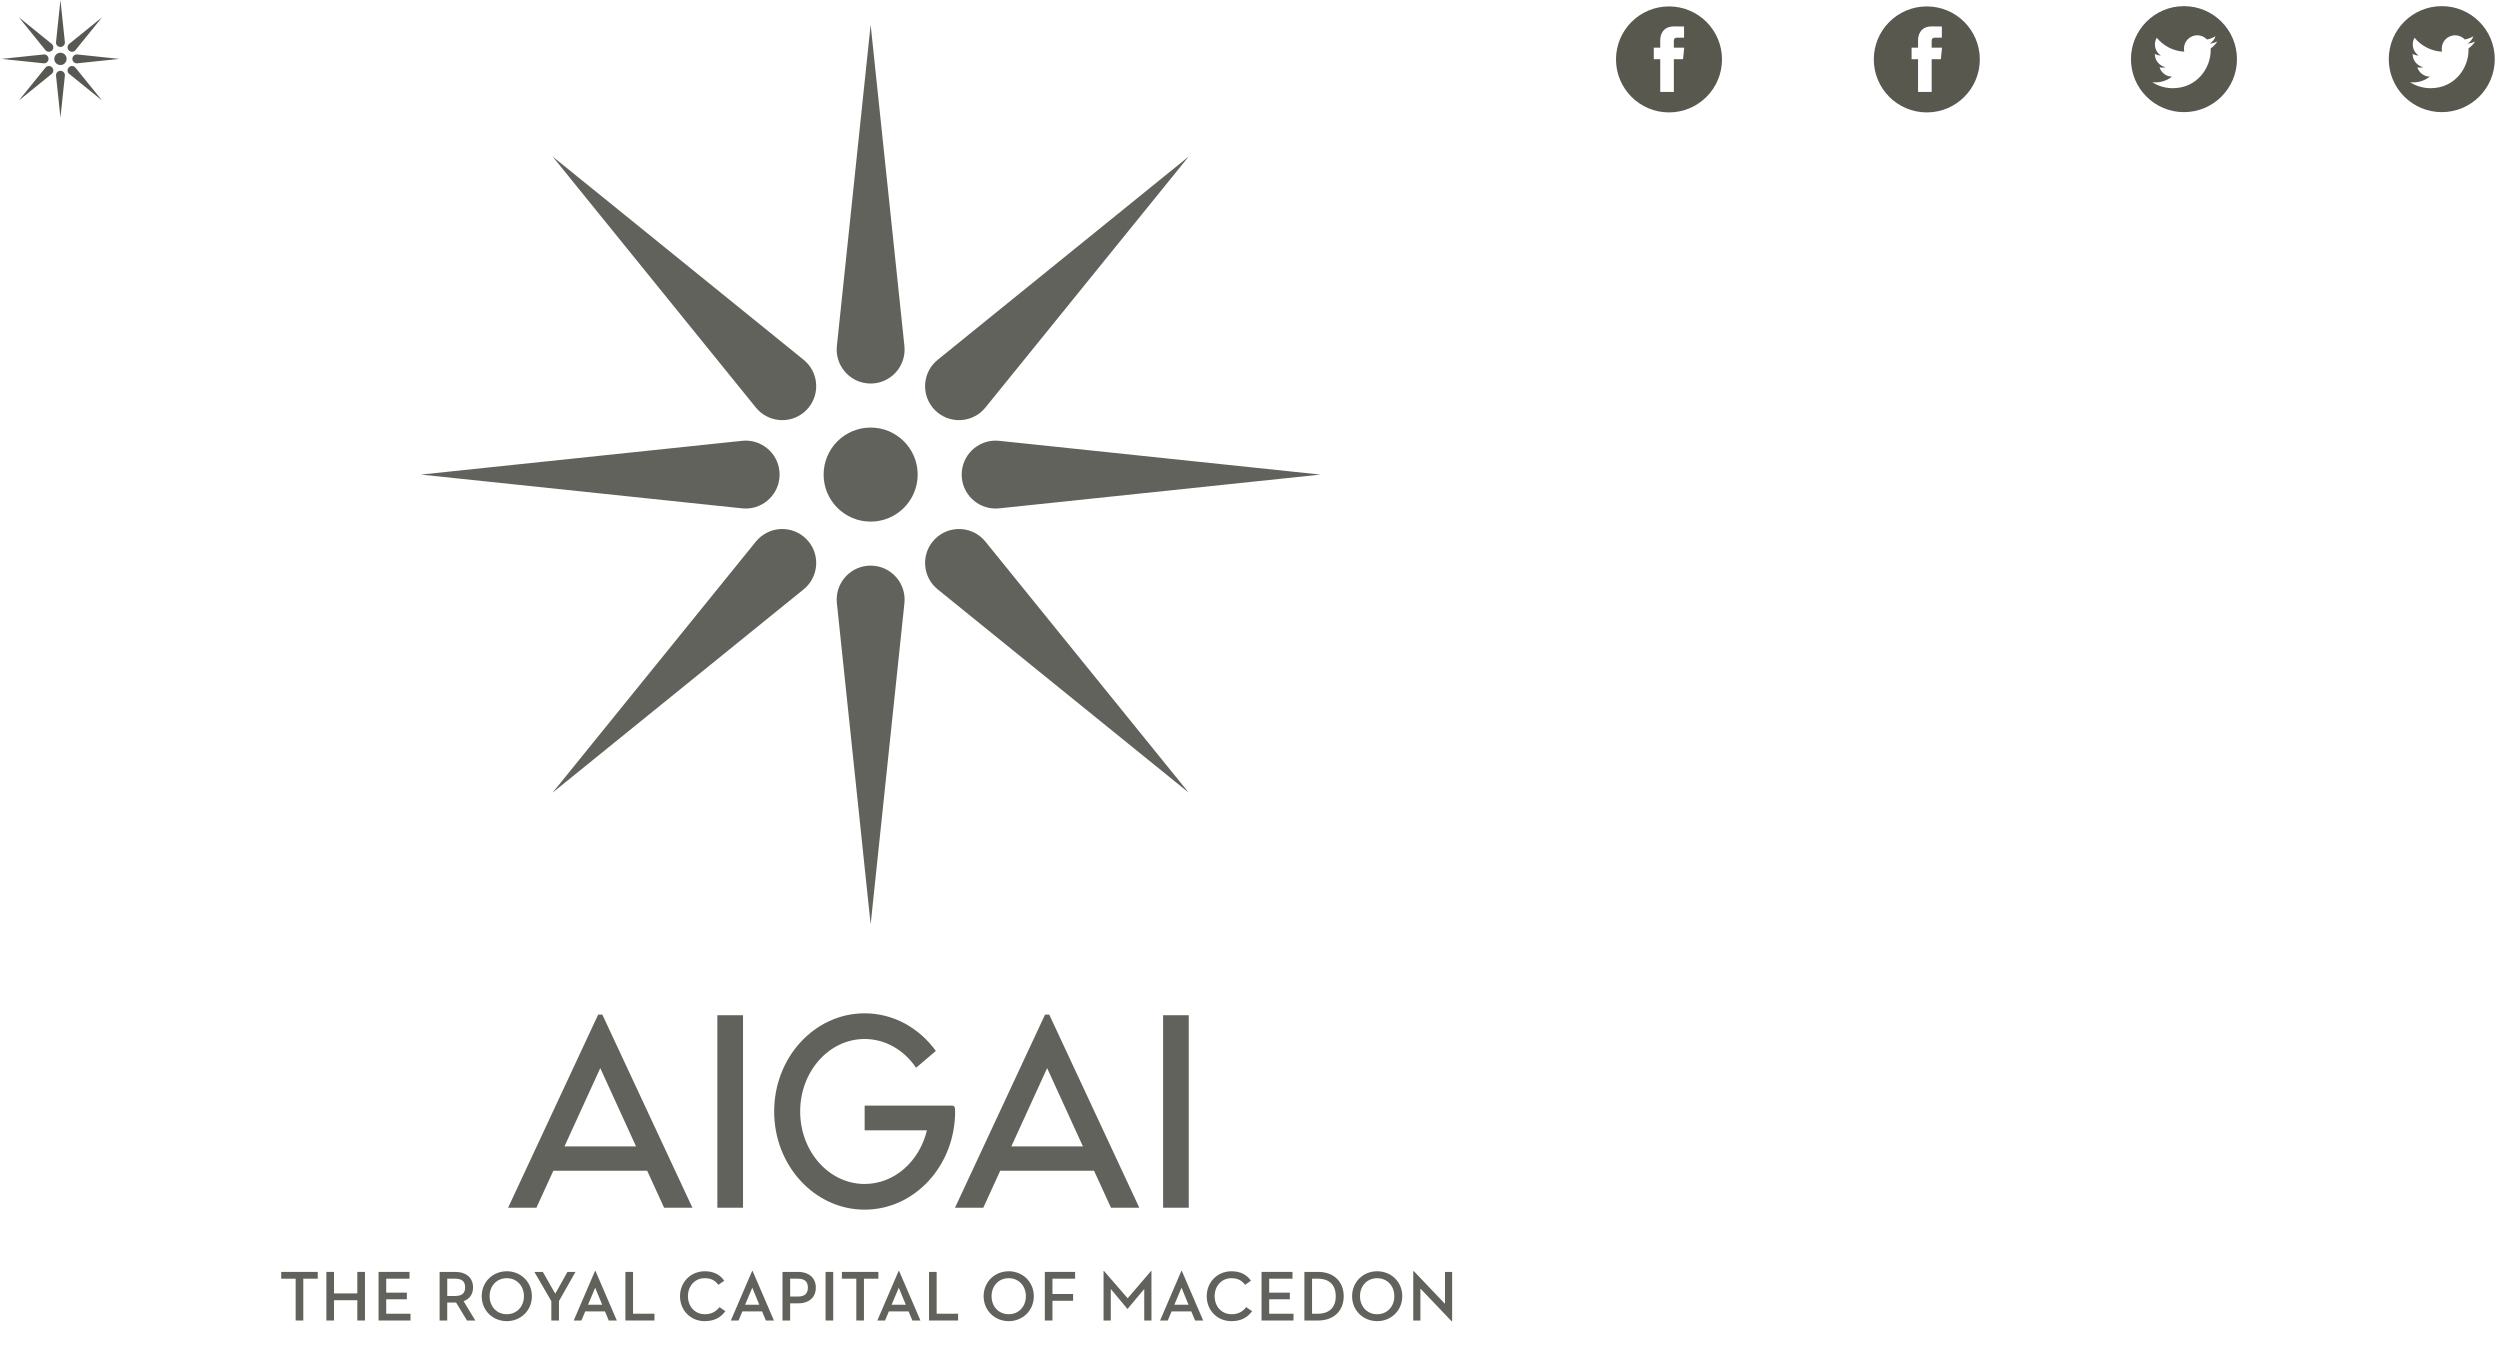
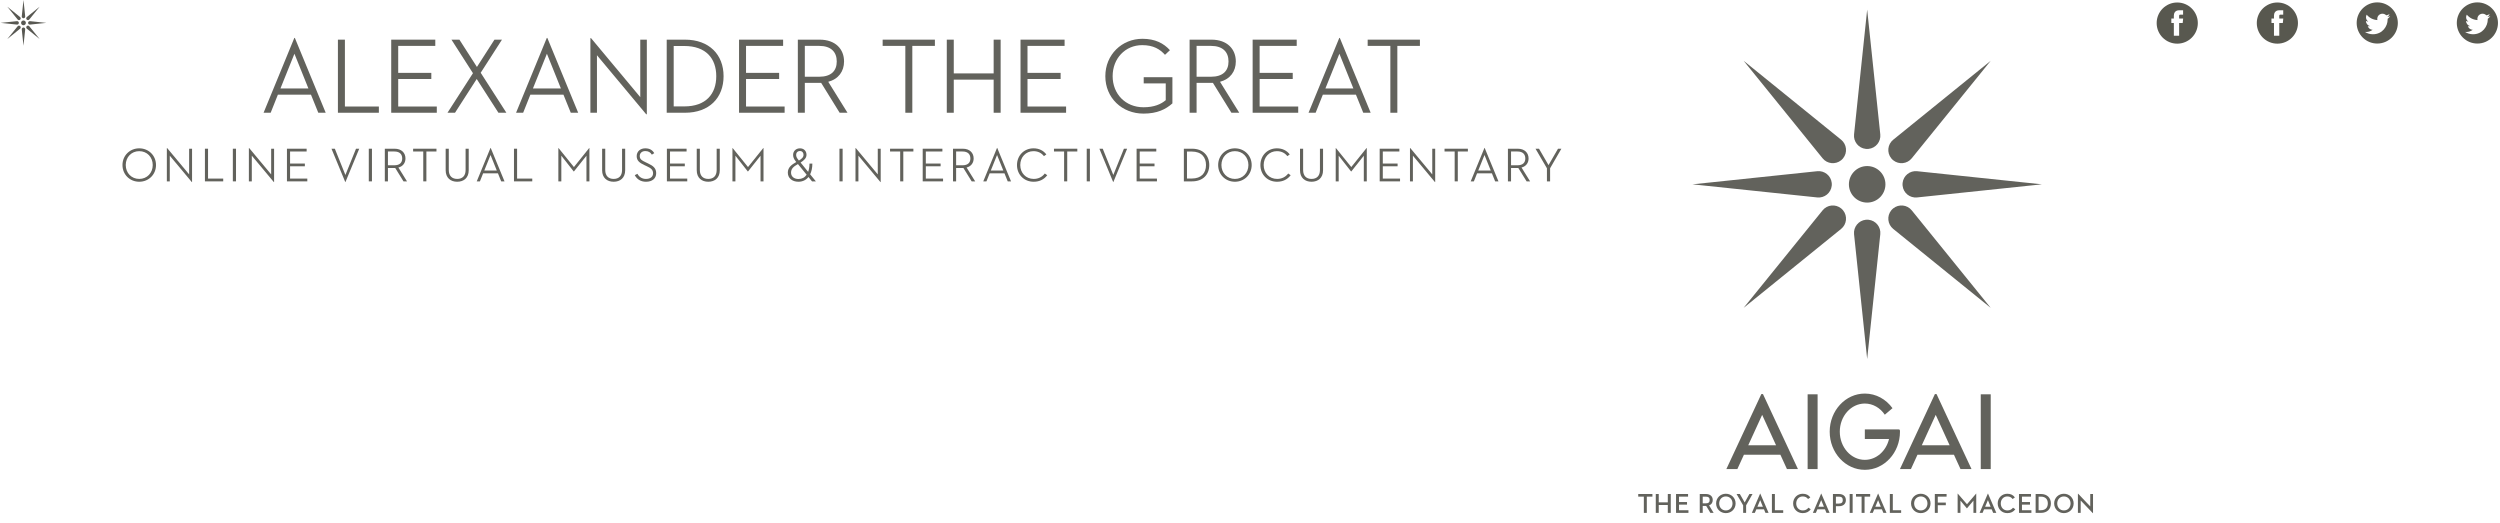
- <svg xmlns="http://www.w3.org/2000/svg" version="1.1" x="0px" y="0px" viewBox="0 0 424.524 228.485" style="enable-background:new 0 0 424.524 228.485;" xml:space="preserve">
+ <svg xmlns="http://www.w3.org/2000/svg" version="1.1" x="0px" y="0px" viewBox="0 0 1093.024 228.485" style="enable-background:new 0 0 1093.024 228.485;" xml:space="preserve">
  <g id="sprite_x5F_twitter">
    <g id="graphics">
-       <path style="fill:#58584F;" d="M414.636,1.043c-4.971,0-9,4.03-9,9c0,4.97,4.029,8.999,9,8.999c4.971,0,9-4.029,9-8.999    C423.635,5.073,419.606,1.043,414.636,1.043z M419.17,8.229c0.004,0.097,0.006,0.195,0.006,0.293c0,2.998-2.281,6.454-6.453,6.454    c-1.281,0-2.473-0.375-3.477-1.019c0.178,0.021,0.358,0.031,0.541,0.031c1.063,0,2.041-0.363,2.817-0.971    c-0.993-0.018-1.83-0.674-2.119-1.575c0.138,0.027,0.28,0.041,0.427,0.041c0.207,0,0.407-0.028,0.597-0.08    c-1.038-0.208-1.82-1.125-1.82-2.224c0-0.01,0-0.019,0-0.029c0.306,0.17,0.656,0.272,1.028,0.284    c-0.609-0.408-1.009-1.101-1.009-1.888c0-0.416,0.112-0.806,0.307-1.14c1.119,1.372,2.79,2.275,4.676,2.37    c-0.039-0.166-0.059-0.339-0.059-0.517c0-1.253,1.016-2.268,2.268-2.268c0.653,0,1.242,0.276,1.656,0.716    c0.517-0.101,1.002-0.291,1.441-0.55c-0.17,0.53-0.53,0.974-0.998,1.255c0.459-0.055,0.896-0.177,1.303-0.357    C419.998,7.509,419.613,7.909,419.17,8.229z" />
+       <path style="fill:#58584F;" d="M1083.136,1.043c-4.971,0-9,4.03-9,9c0,4.97,4.029,8.999,9,8.999c4.971,0,9-4.029,9-8.999    C1092.135,5.073,1088.106,1.043,1083.136,1.043z M1087.67,8.229c0.004,0.097,0.006,0.195,0.006,0.293    c0,2.998-2.281,6.454-6.453,6.454c-1.281,0-2.473-0.375-3.477-1.019c0.178,0.021,0.358,0.031,0.541,0.031    c1.063,0,2.041-0.363,2.817-0.971c-0.993-0.018-1.83-0.674-2.119-1.575c0.138,0.027,0.281,0.041,0.427,0.041    c0.207,0,0.407-0.028,0.597-0.08c-1.038-0.208-1.82-1.125-1.82-2.224c0-0.01,0-0.019,0-0.029c0.306,0.17,0.656,0.272,1.028,0.284    c-0.609-0.408-1.009-1.101-1.009-1.888c0-0.416,0.112-0.806,0.307-1.14c1.119,1.372,2.79,2.275,4.676,2.37    c-0.039-0.166-0.059-0.339-0.059-0.517c0-1.253,1.016-2.268,2.268-2.268c0.653,0,1.242,0.276,1.656,0.716    c0.517-0.101,1.002-0.291,1.441-0.55c-0.17,0.53-0.53,0.974-0.998,1.255c0.459-0.055,0.896-0.177,1.303-0.357    C1088.498,7.509,1088.113,7.909,1087.67,8.229z" />
    </g>
-     <rect id="area_6_" x="404.746" style="opacity:0;fill:#CCCCCC;" width="19.778" height="20.085" />
+     <rect id="area_6_" x="1073.246" style="opacity:0;fill:#CCCCCC;" width="19.778" height="20.085" />
  </g>
  <g id="sprite_x5F_twitter-hover">
    <g id="graphics_3_">
-       <path style="fill:#58584F;" d="M370.858,1.043c-4.971,0-9,4.03-9,9c0,4.97,4.029,8.999,9,8.999c4.971,0,9-4.029,9-8.999    C379.857,5.073,375.828,1.043,370.858,1.043z M375.392,8.229c0.004,0.097,0.006,0.195,0.006,0.293    c0,2.998-2.281,6.454-6.453,6.454c-1.281,0-2.473-0.375-3.477-1.019c0.178,0.021,0.358,0.031,0.541,0.031    c1.063,0,2.041-0.363,2.817-0.971c-0.992-0.018-1.83-0.674-2.119-1.575c0.138,0.027,0.28,0.041,0.427,0.041    c0.207,0,0.407-0.028,0.597-0.08c-1.038-0.208-1.82-1.125-1.82-2.224c0-0.01,0-0.019,0-0.029c0.306,0.17,0.656,0.272,1.028,0.284    c-0.609-0.408-1.009-1.101-1.009-1.888c0-0.416,0.112-0.806,0.307-1.14c1.119,1.372,2.79,2.275,4.676,2.37    c-0.039-0.166-0.059-0.339-0.059-0.517c0-1.253,1.016-2.268,2.268-2.268c0.653,0,1.242,0.276,1.656,0.716    c0.517-0.101,1.002-0.291,1.441-0.55c-0.17,0.53-0.53,0.974-0.998,1.255c0.459-0.055,0.896-0.177,1.303-0.357    C376.219,7.509,375.835,7.909,375.392,8.229z" />
+       <path style="fill:#58584F;" d="M1039.358,1.043c-4.971,0-9,4.03-9,9c0,4.97,4.029,8.999,9,8.999c4.971,0,9-4.029,9-8.999    C1048.357,5.073,1044.328,1.043,1039.358,1.043z M1043.892,8.229c0.004,0.097,0.006,0.195,0.006,0.293    c0,2.998-2.282,6.454-6.453,6.454c-1.281,0-2.473-0.375-3.477-1.019c0.178,0.021,0.358,0.031,0.541,0.031    c1.063,0,2.041-0.363,2.818-0.971c-0.993-0.018-1.83-0.674-2.119-1.575c0.138,0.027,0.281,0.041,0.427,0.041    c0.207,0,0.407-0.028,0.597-0.08c-1.038-0.208-1.82-1.125-1.82-2.224c0-0.01,0-0.019,0-0.029c0.306,0.17,0.656,0.272,1.028,0.284    c-0.609-0.408-1.009-1.101-1.009-1.888c0-0.416,0.112-0.806,0.307-1.14c1.119,1.372,2.79,2.275,4.676,2.37    c-0.039-0.166-0.059-0.339-0.059-0.517c0-1.253,1.016-2.268,2.268-2.268c0.653,0,1.242,0.276,1.656,0.716    c0.517-0.101,1.002-0.291,1.441-0.55c-0.17,0.53-0.53,0.974-0.998,1.255c0.459-0.055,0.896-0.177,1.303-0.357    C1044.719,7.509,1044.335,7.909,1043.892,8.229z" />
    </g>
-     <rect id="area_7_" x="360.968" style="opacity:0;fill:#CCCCCC;" width="19.778" height="20.085" />
+     <rect id="area_7_" x="1029.468" style="opacity:0;fill:#CCCCCC;" width="19.778" height="20.085" />
  </g>
  <g id="sprite_x5F_facebook_1_">
    <g id="graphics_39_">
-       <path style="fill:#58584F;" d="M327.191,1.089c-4.971,0-9.001,4.03-9.001,9c0,4.97,4.03,8.999,9.001,8.999    c4.971,0,9-4.029,9-8.999C336.191,5.12,332.161,1.089,327.191,1.089z M329.573,10.052h-1.558c0,2.491,0,5.558,0,5.558h-2.311    c0,0,0-3.036,0-5.558h-1.098V8.089h1.098V6.818c0-0.91,0.432-2.331,2.332-2.331l1.71,0.007V6.4c0,0-1.04,0-1.242,0    s-0.489,0.102-0.489,0.534v1.156h1.76L329.573,10.052z" />
+       <path style="fill:#58584F;" d="M995.69,1.089c-4.971,0-9,4.03-9,9c0,4.97,4.03,8.999,9,8.999s9-4.029,9-8.999    C1004.691,5.12,1000.661,1.089,995.69,1.089z M998.073,10.052h-1.558c0,2.491,0,5.558,0,5.558h-2.311c0,0,0-3.036,0-5.558h-1.098    V8.089h1.098V6.818c0-0.91,0.432-2.331,2.332-2.331l1.71,0.007V6.4c0,0-1.04,0-1.242,0s-0.489,0.102-0.489,0.534v1.156h1.76    L998.073,10.052z" />
    </g>
-     <rect id="area_5_" x="317.19" style="opacity:0;fill:#CCCCCC;" width="19.778" height="20.085" />
+     <rect id="area_5_" x="985.69" style="opacity:0;fill:#CCCCCC;" width="19.778" height="20.085" />
  </g>
  <g id="sprite_x5F_facebook-hover">
    <g id="graphics_2_">
-       <path style="fill:#58584F;" d="M283.412,1.089c-4.971,0-9,4.03-9,9c0,4.97,4.03,8.999,9,8.999s9-4.029,9-8.999    C292.413,5.12,288.383,1.089,283.412,1.089z M285.795,10.052h-1.558c0,2.491,0,5.558,0,5.558h-2.311c0,0,0-3.036,0-5.558h-1.098    V8.089h1.098V6.818c0-0.91,0.432-2.331,2.332-2.331l1.71,0.007V6.4c0,0-1.04,0-1.242,0s-0.489,0.102-0.489,0.534v1.156h1.76    L285.795,10.052z" />
+       <path style="fill:#58584F;" d="M951.912,1.089c-4.971,0-9,4.03-9,9c0,4.97,4.03,8.999,9,8.999s9-4.029,9-8.999    C960.913,5.12,956.883,1.089,951.912,1.089z M954.295,10.052h-1.558c0,2.491,0,5.558,0,5.558h-2.311c0,0,0-3.036,0-5.558h-1.098    V8.089h1.098V6.818c0-0.91,0.432-2.331,2.332-2.331l1.71,0.007V6.4c0,0-1.04,0-1.242,0s-0.489,0.102-0.489,0.534v1.156h1.76    L954.295,10.052z" />
    </g>
-     <rect id="area_4_" x="273.412" style="opacity:0;fill:#CCCCCC;" width="19.778" height="20.085" />
+     <rect id="area_4_" x="941.912" style="opacity:0;fill:#CCCCCC;" width="19.778" height="20.085" />
  </g>
  <g id="sprite_x5F_logo">
    <g id="graphics_13_">
      <g>
        <g>
-           <rect x="121.813" y="172.396" style="fill:#62625C;" width="4.36" height="32.687" />
-           <path style="fill:#62625C;" d="M101.574,172.287L86.28,205.083h4.809l2.872-6.277h15.939l2.869,6.277h4.808l-15.294-32.796      H101.574z M95.855,194.665l6.076-13.287l6.073,13.287H95.855z" />
-           <rect x="197.505" y="172.396" style="fill:#62625C;" width="4.356" height="32.687" />
-           <path style="fill:#62625C;" d="M177.458,172.287l-15.291,32.796h4.808l2.869-6.277h15.937l2.872,6.277h4.811l-15.294-32.796      H177.458z M171.737,194.665l6.076-13.287l6.075,13.287H171.737z" />
-           <path style="fill:#62625C;" d="M161.634,187.747c-0.925,0-14.809,0-14.809,0v4.194H157.4c-1.256,5.247-5.514,9.109-10.575,9.109      c-6.047,0-10.949-5.51-10.949-12.312c0-6.797,4.902-12.307,10.949-12.307c3.565,0,6.731,1.919,8.73,4.885l3.362-2.857      c-2.814-3.89-7.182-6.388-12.092-6.388c-8.486,0-15.365,7.462-15.365,16.667c0,9.211,6.879,16.674,15.365,16.674      c8.486,0,15.363-7.463,15.363-16.674C162.188,188.088,162.144,187.747,161.634,187.747z" />
+           <rect x="790.313" y="172.396" style="fill:#62625C;" width="4.36" height="32.687" />
+           <path style="fill:#62625C;" d="M770.074,172.287l-15.294,32.796h4.809l2.872-6.277h15.939l2.869,6.277h4.808l-15.294-32.796      H770.074z M764.355,194.665l6.076-13.287l6.073,13.287H764.355z" />
+           <rect x="866.005" y="172.396" style="fill:#62625C;" width="4.356" height="32.687" />
+           <path style="fill:#62625C;" d="M845.958,172.287l-15.291,32.796h4.808l2.869-6.277h15.937l2.872,6.277h4.811l-15.294-32.796      H845.958z M840.237,194.665l6.076-13.287l6.075,13.287H840.237z" />
+           <path style="fill:#62625C;" d="M830.134,187.747c-0.925,0-14.809,0-14.809,0v4.194H825.9c-1.256,5.247-5.514,9.109-10.575,9.109      c-6.047,0-10.949-5.51-10.949-12.312c0-6.797,4.902-12.307,10.949-12.307c3.565,0,6.731,1.919,8.73,4.885l3.362-2.857      c-2.814-3.89-7.182-6.388-12.092-6.388c-8.486,0-15.365,7.462-15.365,16.667c0,9.211,6.879,16.674,15.365,16.674      c8.486,0,15.363-7.463,15.363-16.674C830.688,188.088,830.644,187.747,830.134,187.747z" />
        </g>
        <g>
-           <path style="fill:#62625C;" d="M147.242,65.097c0.202,0.022,0.401,0.032,0.601,0.032c0.199,0,0.398-0.01,0.6-0.032      c3.169-0.332,5.467-3.171,5.136-6.338l-5.736-54.558l-5.734,54.558C141.776,61.926,144.077,64.765,147.242,65.097z" />
-           <circle style="fill:#62625C;" cx="147.844" cy="80.589" r="7.986" />
-           <path style="fill:#62625C;" d="M148.444,96.079c-0.202-0.02-0.401-0.03-0.6-0.03c-0.2,0-0.399,0.009-0.601,0.03      c-3.165,0.332-5.466,3.171-5.133,6.34l5.734,54.557l5.736-54.557C153.911,99.25,151.613,96.411,148.444,96.079z" />
-           <path style="fill:#62625C;" d="M132.353,81.189c0.021-0.202,0.029-0.402,0.029-0.6c0-0.2-0.008-0.401-0.029-0.603      c-0.333-3.169-3.172-5.465-6.338-5.132l-54.559,5.734l54.559,5.733C129.181,86.656,132.02,84.358,132.353,81.189z" />
-           <path style="fill:#62625C;" d="M163.333,79.986c-0.018,0.201-0.029,0.402-0.029,0.603c0,0.198,0.011,0.398,0.029,0.602      c0.333,3.167,3.173,5.465,6.338,5.131l54.559-5.733l-54.559-5.734C166.506,74.522,163.667,76.818,163.333,79.986z" />
-           <path style="fill:#62625C;" d="M136.465,70.061c0.158-0.129,0.306-0.265,0.446-0.406c0.142-0.14,0.276-0.29,0.405-0.447      c2.005-2.476,1.621-6.107-0.851-8.111L93.831,26.574l34.522,42.632C130.359,71.682,133.989,72.064,136.465,70.061z" />
-           <path style="fill:#62625C;" d="M159.225,91.116c-0.158,0.127-0.307,0.262-0.449,0.405c-0.14,0.139-0.274,0.289-0.405,0.448      c-2.003,2.476-1.618,6.105,0.854,8.109l42.633,34.524l-34.526-42.632C165.331,89.493,161.697,89.114,159.225,91.116z" />
-           <path style="fill:#62625C;" d="M136.912,91.521c-0.141-0.142-0.289-0.277-0.446-0.405c-2.476-2.003-6.106-1.623-8.112,0.853      l-34.522,42.632l42.634-34.524c2.472-2.004,2.856-5.633,0.851-8.109C137.188,91.811,137.054,91.66,136.912,91.521z" />
-           <path style="fill:#62625C;" d="M158.776,69.656c0.142,0.141,0.291,0.276,0.449,0.406c2.472,2.003,6.109,1.621,8.107-0.855      l34.526-42.632l-42.633,34.524c-2.472,2.004-2.857,5.635-0.854,8.111C158.502,69.366,158.636,69.516,158.776,69.656z" />
+           <path style="fill:#62625C;" d="M815.742,65.097c0.202,0.022,0.401,0.032,0.601,0.032c0.199,0,0.398-0.01,0.6-0.032      c3.169-0.332,5.467-3.171,5.137-6.338l-5.737-54.558l-5.734,54.558C810.276,61.926,812.577,64.765,815.742,65.097z" />
+           <circle style="fill:#62625C;" cx="816.344" cy="80.589" r="7.986" />
+           <path style="fill:#62625C;" d="M816.944,96.079c-0.202-0.02-0.401-0.03-0.6-0.03c-0.2,0-0.399,0.009-0.601,0.03      c-3.165,0.332-5.466,3.171-5.133,6.34l5.734,54.557l5.737-54.557C822.411,99.25,820.113,96.411,816.944,96.079z" />
+           <path style="fill:#62625C;" d="M800.853,81.189c0.021-0.202,0.03-0.402,0.03-0.6c0-0.2-0.008-0.401-0.03-0.603      c-0.333-3.169-3.172-5.465-6.338-5.132l-54.559,5.734l54.559,5.733C797.681,86.656,800.52,84.358,800.853,81.189z" />
+           <path style="fill:#62625C;" d="M831.833,79.986c-0.018,0.201-0.029,0.402-0.029,0.603c0,0.198,0.011,0.398,0.029,0.602      c0.333,3.167,3.173,5.465,6.338,5.131l54.559-5.733l-54.559-5.734C835.006,74.522,832.167,76.818,831.833,79.986z" />
+           <path style="fill:#62625C;" d="M804.965,70.061c0.158-0.129,0.306-0.265,0.447-0.406c0.142-0.14,0.276-0.29,0.405-0.447      c2.005-2.476,1.621-6.107-0.851-8.111l-42.634-34.524l34.522,42.632C798.859,71.682,802.489,72.064,804.965,70.061z" />
+           <path style="fill:#62625C;" d="M827.725,91.116c-0.158,0.127-0.307,0.262-0.449,0.405c-0.14,0.139-0.274,0.289-0.405,0.448      c-2.003,2.476-1.618,6.105,0.854,8.109l42.633,34.524l-34.526-42.632C833.831,89.493,830.197,89.114,827.725,91.116z" />
+           <path style="fill:#62625C;" d="M805.412,91.521c-0.141-0.142-0.289-0.277-0.447-0.405c-2.476-2.003-6.106-1.623-8.112,0.853      l-34.522,42.632l42.634-34.524c2.472-2.004,2.856-5.633,0.851-8.109C805.688,91.811,805.554,91.66,805.412,91.521z" />
+           <path style="fill:#62625C;" d="M827.276,69.656c0.142,0.141,0.291,0.276,0.449,0.406c2.472,2.003,6.109,1.621,8.107-0.855      l34.526-42.632l-42.633,34.524c-2.472,2.004-2.857,5.635-0.854,8.111C827.002,69.366,827.136,69.516,827.276,69.656z" />
        </g>
        <g>
-           <path style="fill:#62625C;" d="M50.205,217.135h-2.452v-1.154h6.201v1.154h-2.452v7.1h-1.298V217.135z" />
-           <path style="fill:#62625C;" d="M60.676,215.981h1.3v8.254h-1.3v-3.446h-3.955v3.446h-1.3v-8.254h1.3v3.653h3.955V215.981z" />
-           <path style="fill:#62625C;" d="M64.282,215.981h5.258v1.154h-3.958v2.367h3.505v1.128h-3.505v2.452h4.125v1.154h-5.425V215.981z      " />
-           <path style="fill:#62625C;" d="M75.946,224.235h-1.297v-8.254h2.645c1.928,0,3.035,1.055,3.035,2.621      c0,1.154-0.571,1.98-1.601,2.355l1.988,3.278h-1.42l-1.845-3.048h-0.158h-1.348V224.235z M77.246,220.07      c1.226,0,1.735-0.485,1.735-1.469c0-0.993-0.521-1.467-1.735-1.467h-1.3v2.936H77.246z" />
-           <path style="fill:#62625C;" d="M81.799,220.107c0-2.438,1.893-4.235,4.261-4.235c2.363,0,4.261,1.797,4.261,4.235      c0,2.441-1.898,4.237-4.261,4.237C83.691,224.344,81.799,222.547,81.799,220.107z M88.97,220.107      c0-1.746-1.202-3.057-2.911-3.057c-1.713,0-2.915,1.312-2.915,3.057c0,1.749,1.202,3.06,2.915,3.06      C87.768,223.167,88.97,221.856,88.97,220.107z" />
-           <path style="fill:#62625C;" d="M90.743,215.981h1.434l2.113,3.702l2.071-3.702h1.362l-2.805,4.953v3.301h-1.298v-3.292      L90.743,215.981z" />
-           <path style="fill:#62625C;" d="M102.729,222.691h-3.351l-0.643,1.544h-1.31l3.615-8.422h0.075l3.627,8.422h-1.372      L102.729,222.691z M99.854,221.553h2.401l-1.187-2.888L99.854,221.553z" />
-           <path style="fill:#62625C;" d="M106.198,215.981h1.297v7.1h3.642v1.154h-4.939V215.981z" />
-           <path style="fill:#62625C;" d="M115.473,220.107c0-2.438,1.856-4.235,4.21-4.235c1.53,0,2.589,0.596,3.303,1.603l-0.993,0.702      c-0.548-0.739-1.25-1.127-2.345-1.127c-1.637,0-2.827,1.312-2.827,3.057c0,1.786,1.214,3.06,2.874,3.06      c1.071,0,1.857-0.399,2.476-1.203l1.008,0.693c-0.848,1.128-1.931,1.687-3.532,1.687      C117.29,224.344,115.473,222.547,115.473,220.107z" />
-           <path style="fill:#62625C;" d="M129.407,222.691h-3.35l-0.643,1.544h-1.31l3.619-8.422h0.071l3.63,8.422h-1.374L129.407,222.691      z M126.532,221.553h2.405l-1.191-2.888L126.532,221.553z" />
-           <path style="fill:#62625C;" d="M134.176,224.235h-1.3v-8.254h2.624c1.928,0,3.035,1.068,3.035,2.671      c0,1.639-1.119,2.669-3.035,2.669h-1.325V224.235z M135.453,220.167c1.226,0,1.731-0.508,1.731-1.515      c0-1.021-0.517-1.517-1.731-1.517h-1.277v3.032H135.453z" />
-           <path style="fill:#62625C;" d="M140.19,215.981h1.3v8.254h-1.3V215.981z" />
-           <path style="fill:#62625C;" d="M145.409,217.135h-2.452v-1.154h6.201v1.154h-2.452v7.1h-1.298V217.135z" />
-           <path style="fill:#62625C;" d="M154.288,222.691h-3.351l-0.646,1.544h-1.311l3.618-8.422h0.074l3.628,8.422h-1.37      L154.288,222.691z M151.408,221.553h2.404l-1.19-2.888L151.408,221.553z" />
-           <path style="fill:#62625C;" d="M157.757,215.981h1.298v7.1h3.642v1.154h-4.94V215.981z" />
-           <path style="fill:#62625C;" d="M167.03,220.107c0-2.438,1.891-4.235,4.26-4.235c2.369,0,4.261,1.797,4.261,4.235      c0,2.441-1.893,4.237-4.261,4.237C168.921,224.344,167.03,222.547,167.03,220.107z M174.203,220.107      c0-1.746-1.201-3.057-2.913-3.057c-1.711,0-2.912,1.312-2.912,3.057c0,1.749,1.201,3.06,2.912,3.06      C173.002,223.167,174.203,221.856,174.203,220.107z" />
-           <path style="fill:#62625C;" d="M177.42,215.981h5.144v1.154h-3.847v2.597h3.508v1.154h-3.508v3.35h-1.297V215.981z" />
-           <path style="fill:#62625C;" d="M187.394,215.813h0.063l4.029,4.648l3.984-4.648h0.06v8.422h-1.226v-5.352l-2.818,3.361h-0.059      l-2.803-3.361v5.352h-1.23V215.813z" />
-           <path style="fill:#62625C;" d="M202.295,222.691h-3.35l-0.643,1.544h-1.309l3.616-8.422h0.075l3.629,8.422h-1.374      L202.295,222.691z M199.418,221.553h2.404l-1.187-2.888L199.418,221.553z" />
-           <path style="fill:#62625C;" d="M204.914,220.107c0-2.438,1.857-4.235,4.21-4.235c1.53,0,2.586,0.596,3.303,1.603l-0.997,0.702      c-0.547-0.739-1.249-1.127-2.341-1.127c-1.64,0-2.83,1.312-2.83,3.057c0,1.786,1.215,3.06,2.878,3.06      c1.069,0,1.86-0.399,2.479-1.203l1.005,0.693c-0.85,1.128-1.928,1.687-3.532,1.687      C206.734,224.344,204.914,222.547,204.914,220.107z" />
-           <path style="fill:#62625C;" d="M214.221,215.981h5.258v1.154h-3.958v2.367h3.509v1.128h-3.509v2.452h4.127v1.154h-5.427V215.981      z" />
-           <path style="fill:#62625C;" d="M221.499,215.981h2.332c2.69,0,4.344,1.688,4.344,4.126c0,2.441-1.639,4.128-4.344,4.128h-2.332      V215.981z M223.754,223.081c2.14,0,3.071-1.225,3.071-2.975c0-1.746-0.931-2.972-3.071-2.972h-0.957v5.947H223.754z" />
-           <path style="fill:#62625C;" d="M229.599,220.107c0-2.438,1.892-4.235,4.261-4.235c2.365,0,4.261,1.797,4.261,4.235      c0,2.441-1.896,4.237-4.261,4.237C231.491,224.344,229.599,222.547,229.599,220.107z M236.769,220.107      c0-1.746-1.199-3.057-2.91-3.057c-1.714,0-2.917,1.312-2.917,3.057c0,1.749,1.203,3.06,2.917,3.06      C235.57,223.167,236.769,221.856,236.769,220.107z" />
-           <path style="fill:#62625C;" d="M241.2,218.81v5.425h-1.217v-8.376h0.102l5.29,5.547v-5.425h1.214v8.376h-0.096L241.2,218.81z" />
+           <path style="fill:#62625C;" d="M718.705,217.135h-2.452v-1.154h6.201v1.154h-2.452v7.1h-1.298V217.135z" />
+           <path style="fill:#62625C;" d="M729.176,215.981h1.3v8.254h-1.3v-3.446h-3.955v3.446h-1.3v-8.254h1.3v3.653h3.955V215.981z" />
+           <path style="fill:#62625C;" d="M732.782,215.981h5.258v1.154h-3.958v2.367h3.505v1.128h-3.505v2.452h4.125v1.154h-5.425V215.981      z" />
+           <path style="fill:#62625C;" d="M744.446,224.235h-1.297v-8.254h2.645c1.928,0,3.035,1.055,3.035,2.621      c0,1.154-0.571,1.98-1.601,2.355l1.988,3.278h-1.42l-1.845-3.048h-0.158h-1.348V224.235z M745.746,220.07      c1.226,0,1.735-0.485,1.735-1.469c0-0.993-0.521-1.467-1.735-1.467h-1.3v2.936H745.746z" />
+           <path style="fill:#62625C;" d="M750.299,220.107c0-2.438,1.893-4.235,4.261-4.235c2.363,0,4.261,1.797,4.261,4.235      c0,2.441-1.898,4.237-4.261,4.237C752.191,224.344,750.299,222.547,750.299,220.107z M757.47,220.107      c0-1.746-1.203-3.057-2.911-3.057c-1.713,0-2.916,1.312-2.916,3.057c0,1.749,1.202,3.06,2.916,3.06      C756.268,223.167,757.47,221.856,757.47,220.107z" />
+           <path style="fill:#62625C;" d="M759.243,215.981h1.434l2.113,3.702l2.071-3.702h1.362l-2.805,4.953v3.301h-1.297v-3.292      L759.243,215.981z" />
+           <path style="fill:#62625C;" d="M771.229,222.691h-3.351l-0.643,1.544h-1.31l3.615-8.422h0.075l3.627,8.422h-1.372      L771.229,222.691z M768.354,221.553h2.401l-1.187-2.888L768.354,221.553z" />
+           <path style="fill:#62625C;" d="M774.698,215.981h1.297v7.1h3.642v1.154h-4.939V215.981z" />
+           <path style="fill:#62625C;" d="M783.973,220.107c0-2.438,1.856-4.235,4.21-4.235c1.53,0,2.589,0.596,3.303,1.603l-0.993,0.702      c-0.548-0.739-1.25-1.127-2.345-1.127c-1.637,0-2.827,1.312-2.827,3.057c0,1.786,1.214,3.06,2.874,3.06      c1.071,0,1.857-0.399,2.476-1.203l1.008,0.693c-0.848,1.128-1.931,1.687-3.531,1.687      C785.79,224.344,783.973,222.547,783.973,220.107z" />
+           <path style="fill:#62625C;" d="M797.907,222.691h-3.35l-0.643,1.544h-1.31l3.619-8.422h0.071l3.63,8.422h-1.374L797.907,222.691      z M795.032,221.553h2.405l-1.191-2.888L795.032,221.553z" />
+           <path style="fill:#62625C;" d="M802.676,224.235h-1.3v-8.254h2.625c1.928,0,3.035,1.068,3.035,2.671      c0,1.639-1.12,2.669-3.035,2.669h-1.325V224.235z M803.953,220.167c1.226,0,1.731-0.508,1.731-1.515      c0-1.021-0.517-1.517-1.731-1.517h-1.277v3.032H803.953z" />
+           <path style="fill:#62625C;" d="M808.69,215.981h1.3v8.254h-1.3V215.981z" />
+           <path style="fill:#62625C;" d="M813.909,217.135h-2.452v-1.154h6.201v1.154h-2.452v7.1h-1.298V217.135z" />
+           <path style="fill:#62625C;" d="M822.788,222.691h-3.351l-0.646,1.544h-1.311l3.618-8.422h0.074l3.628,8.422h-1.37      L822.788,222.691z M819.908,221.553h2.404l-1.19-2.888L819.908,221.553z" />
+           <path style="fill:#62625C;" d="M826.257,215.981h1.298v7.1h3.642v1.154h-4.94V215.981z" />
+           <path style="fill:#62625C;" d="M835.53,220.107c0-2.438,1.891-4.235,4.26-4.235s4.261,1.797,4.261,4.235      c0,2.441-1.893,4.237-4.261,4.237S835.53,222.547,835.53,220.107z M842.703,220.107c0-1.746-1.201-3.057-2.913-3.057      c-1.711,0-2.912,1.312-2.912,3.057c0,1.749,1.201,3.06,2.912,3.06C841.502,223.167,842.703,221.856,842.703,220.107z" />
+           <path style="fill:#62625C;" d="M845.92,215.981h5.144v1.154h-3.847v2.597h3.509v1.154h-3.509v3.35h-1.297V215.981z" />
+           <path style="fill:#62625C;" d="M855.894,215.813h0.063l4.029,4.648l3.984-4.648h0.06v8.422h-1.226v-5.352l-2.818,3.361h-0.059      l-2.803-3.361v5.352h-1.23V215.813z" />
+           <path style="fill:#62625C;" d="M870.795,222.691h-3.35l-0.643,1.544h-1.309l3.615-8.422h0.075l3.629,8.422h-1.374      L870.795,222.691z M867.918,221.553h2.404l-1.187-2.888L867.918,221.553z" />
+           <path style="fill:#62625C;" d="M873.414,220.107c0-2.438,1.857-4.235,4.21-4.235c1.53,0,2.586,0.596,3.303,1.603l-0.997,0.702      c-0.547-0.739-1.249-1.127-2.341-1.127c-1.64,0-2.83,1.312-2.83,3.057c0,1.786,1.215,3.06,2.878,3.06      c1.069,0,1.86-0.399,2.479-1.203l1.005,0.693c-0.85,1.128-1.928,1.687-3.531,1.687      C875.234,224.344,873.414,222.547,873.414,220.107z" />
+           <path style="fill:#62625C;" d="M882.721,215.981h5.258v1.154h-3.958v2.367h3.509v1.128h-3.509v2.452h4.127v1.154h-5.427V215.981      z" />
+           <path style="fill:#62625C;" d="M889.999,215.981h2.332c2.69,0,4.344,1.688,4.344,4.126c0,2.441-1.639,4.128-4.344,4.128h-2.332      V215.981z M892.254,223.081c2.14,0,3.071-1.225,3.071-2.975c0-1.746-0.931-2.972-3.071-2.972h-0.957v5.947H892.254z" />
+           <path style="fill:#62625C;" d="M898.099,220.107c0-2.438,1.892-4.235,4.261-4.235c2.365,0,4.261,1.797,4.261,4.235      c0,2.441-1.896,4.237-4.261,4.237C899.991,224.344,898.099,222.547,898.099,220.107z M905.269,220.107      c0-1.746-1.199-3.057-2.91-3.057c-1.714,0-2.917,1.312-2.917,3.057c0,1.749,1.203,3.06,2.917,3.06      C904.07,223.167,905.269,221.856,905.269,220.107z" />
+           <path style="fill:#62625C;" d="M909.7,218.81v5.425h-1.217v-8.376h0.102l5.29,5.547v-5.425h1.214v8.376h-0.096L909.7,218.81z" />
        </g>
      </g>
    </g>
-     <rect id="area_3_" x="44.912" style="opacity:0;fill:#CCCCCC;" width="204.5" height="228.485" />
+     <rect id="area_3_" x="713.412" style="opacity:0;fill:#CCCCCC;" width="204.5" height="228.485" />
+   </g>
+   <g id="sprite_x5F_title">
+     <g id="graphics_4_">
+       <g>
+         <path style="fill:#62625C;" d="M135.965,41.399H121.49l-3.149,7.896h-3.102l13.441-32.71h0.235l13.488,32.71h-3.243     L135.965,41.399z M122.618,38.673h12.219l-6.11-15.18L122.618,38.673z" />
+         <path style="fill:#62625C;" d="M147.739,17.337h3.055v29.232h14.851v2.726h-17.906V17.337z" />
+         <path style="fill:#62625C;" d="M171.046,17.337h19.269v2.726h-16.214v11.796h14.475v2.679h-14.475v12.031h16.872v2.726h-19.927     V17.337z" />
+         <path style="fill:#62625C;" d="M197.38,17.337h3.478l7.661,11.937l7.66-11.937h3.29l-9.305,14.475l11.232,17.483h-3.478     l-9.493-14.757l-9.493,14.757h-3.29L206.779,32L197.38,17.337z" />
+         <path style="fill:#62625C;" d="M246.352,41.399h-14.475l-3.149,7.896h-3.102l13.441-32.71h0.235l13.488,32.71h-3.243     L246.352,41.399z M233.005,38.673h12.219l-6.11-15.18L233.005,38.673z" />
+         <path style="fill:#62625C;" d="M260.993,24.151v25.143h-2.867V16.679h0.282l21.525,25.801V17.337h2.867v32.616h-0.282     L260.993,24.151z" />
+         <path style="fill:#62625C;" d="M291.491,17.337h7.99c10.574,0,16.872,6.533,16.872,15.979c0,9.446-6.251,15.979-16.872,15.979     h-7.99V17.337z M299.199,46.522c9.447,0,13.958-5.452,13.958-13.206c0-7.755-4.512-13.206-13.958-13.206h-4.653v26.412H299.199z" />
+         <path style="fill:#62625C;" d="M323.117,17.337h19.269v2.726h-16.214v11.796h14.475v2.679h-14.475v12.031h16.872v2.726h-19.927     V17.337z" />
+         <path style="fill:#62625C;" d="M351.876,49.295h-3.055V17.337h9.54c6.909,0,10.668,4.136,10.668,9.54     c0,4.324-2.444,7.707-6.909,8.883l8.413,13.535h-3.431L359.02,36.23h-0.752h-6.392V49.295z M358.174,33.551     c5.217,0,7.661-2.585,7.661-6.674c0-4.136-2.491-6.815-7.661-6.815h-6.297v13.488H358.174z" />
+         <path style="fill:#62625C;" d="M395.82,20.063h-9.916v-2.726h22.841v2.726h-9.869v29.232h-3.055V20.063z" />
+         <path style="fill:#62625C;" d="M434.434,17.337h3.055v31.958h-3.055V34.82h-17.436v14.475h-3.055V17.337h3.055v14.757h17.436     V17.337z" />
+         <path style="fill:#62625C;" d="M446.18,17.337h19.269v2.726h-16.214v11.796h14.475v2.679h-14.475v12.031h16.872v2.726H446.18     V17.337z" />
+         <path style="fill:#62625C;" d="M483.262,33.316c0-9.446,7.238-16.355,16.214-16.355c5.593,0,9.305,1.974,12.031,4.982     l-2.162,2.021c-2.209-2.444-5.029-4.23-9.964-4.23c-7.425,0-12.924,5.828-12.924,13.582c0,7.754,5.593,13.582,13.488,13.582     c4.7,0,7.66-1.363,9.728-3.102v-7.332h-9.634v-2.726h12.548v11.467c-2.914,2.585-6.627,4.465-12.642,4.465     C490.547,49.671,483.262,42.809,483.262,33.316z" />
+         <path style="fill:#62625C;" d="M523.16,49.295h-3.055V17.337h9.54c6.909,0,10.668,4.136,10.668,9.54     c0,4.324-2.444,7.707-6.909,8.883l8.413,13.535h-3.431l-8.083-13.065h-0.752h-6.392V49.295z M529.457,33.551     c5.217,0,7.661-2.585,7.661-6.674c0-4.136-2.491-6.815-7.661-6.815h-6.297v13.488H529.457z" />
+         <path style="fill:#62625C;" d="M547.666,17.337h19.268v2.726H550.72v11.796h14.475v2.679H550.72v12.031h16.872v2.726h-19.927     V17.337z" />
+         <path style="fill:#62625C;" d="M592.831,41.399h-14.475l-3.149,7.896h-3.102l13.441-32.71h0.235l13.488,32.71h-3.243     L592.831,41.399z M579.484,38.673h12.219l-6.11-15.18L579.484,38.673z" />
+         <path style="fill:#62625C;" d="M607.876,20.063h-9.916v-2.726h22.84v2.726h-9.869v29.232h-3.055V20.063z" />
+         <path style="fill:#62625C;" d="M53.55,72.156c0-4.22,3.275-7.307,7.328-7.307c4.052,0,7.328,3.086,7.328,7.307     c0,4.22-3.275,7.307-7.328,7.307C56.825,79.463,53.55,76.377,53.55,72.156z M66.777,72.156c0-3.464-2.498-6.068-5.9-6.068     c-3.401,0-5.9,2.604-5.9,6.068c0,3.464,2.499,6.068,5.9,6.068C64.279,78.224,66.777,75.621,66.777,72.156z" />
+         <path style="fill:#62625C;" d="M74.228,68.062v11.233h-1.281V64.724h0.126l9.616,11.527V65.018h1.281v14.571h-0.126     L74.228,68.062z" />
+         <path style="fill:#62625C;" d="M89.594,65.018h1.365v13.06h6.635v1.218h-7.999V65.018z" />
+         <path style="fill:#62625C;" d="M101.801,65.018h1.386v14.277h-1.386V65.018z" />
+         <path style="fill:#62625C;" d="M110.091,68.062v11.233h-1.281V64.724h0.126l9.616,11.527V65.018h1.281v14.571h-0.126     L110.091,68.062z" />
+         <path style="fill:#62625C;" d="M125.457,65.018h8.608v1.218h-7.244v5.27h6.467v1.197h-6.467v5.375h7.538v1.218h-8.902V65.018z" />
+         <path style="fill:#62625C;" d="M144.924,65.018h1.47l4.619,11.485l4.64-11.485h1.407l-6.026,14.571h-0.084L144.924,65.018z" />
+         <path style="fill:#62625C;" d="M161.238,65.018h1.386v14.277h-1.386V65.018z" />
+         <path style="fill:#62625C;" d="M169.612,79.295h-1.365V65.018h4.262c3.086,0,4.766,1.848,4.766,4.262     c0,1.932-1.092,3.443-3.086,3.968l3.758,6.047h-1.533l-3.611-5.837h-0.336h-2.855V79.295z M172.426,72.261     c2.331,0,3.422-1.155,3.422-2.981c0-1.848-1.113-3.044-3.422-3.044h-2.814v6.026H172.426z" />
+         <path style="fill:#62625C;" d="M185.053,66.235h-4.43v-1.218h10.204v1.218h-4.409v13.06h-1.365V66.235z" />
+         <path style="fill:#62625C;" d="M194.85,74.445v-9.427h1.365v9.322c0,2.583,1.449,3.884,3.674,3.884     c2.247,0,3.674-1.302,3.674-3.884v-9.322h1.365v9.427c0,3.317-2.163,5.018-5.039,5.018     C197.013,79.463,194.85,77.762,194.85,74.445z" />
+         <path style="fill:#62625C;" d="M217.699,75.768h-6.467l-1.407,3.527h-1.386l6.005-14.613h0.105l6.026,14.613h-1.449     L217.699,75.768z M211.736,74.55h5.459l-2.729-6.782L211.736,74.55z" />
+         <path style="fill:#62625C;" d="M224.712,65.018h1.365v13.06h6.635v1.218h-7.999V65.018z" />
+         <path style="fill:#62625C;" d="M244.116,64.724h0.084l6.719,8.314l6.677-8.314h0.105v14.571h-1.302V68.083l-5.48,6.887h-0.084     l-5.417-6.887v11.212h-1.302V64.724z" />
+         <path style="fill:#62625C;" d="M263.255,74.445v-9.427h1.365v9.322c0,2.583,1.449,3.884,3.674,3.884     c2.247,0,3.674-1.302,3.674-3.884v-9.322h1.365v9.427c0,3.317-2.163,5.018-5.039,5.018     C265.418,79.463,263.255,77.762,263.255,74.445z" />
+         <path style="fill:#62625C;" d="M278.682,75.978c0.756,1.428,2.058,2.247,3.737,2.247c1.953,0,3.107-0.966,3.107-2.457     c0-1.575-0.966-2.268-2.688-3.065l-1.155-0.546c-2.058-0.966-3.317-1.911-3.317-3.905c0-2.037,1.596-3.401,3.737-3.401     c1.848,0,3.065,0.672,3.947,2.1l-1.05,0.672c-0.63-1.071-1.554-1.575-2.876-1.575c-1.449,0-2.415,0.903-2.415,2.163     c0,1.365,0.777,1.89,2.52,2.709l1.134,0.546c2.289,1.071,3.527,2.121,3.527,4.262c0,2.352-1.785,3.737-4.451,3.737     c-2.331,0-3.989-1.134-4.913-2.877L278.682,75.978z" />
+         <path style="fill:#62625C;" d="M291.573,65.018h8.608v1.218h-7.244v5.27h6.467v1.197h-6.467v5.375h7.538v1.218h-8.902V65.018z" />
+         <path style="fill:#62625C;" d="M304.619,74.445v-9.427h1.365v9.322c0,2.583,1.449,3.884,3.674,3.884     c2.247,0,3.674-1.302,3.674-3.884v-9.322h1.365v9.427c0,3.317-2.163,5.018-5.039,5.018S304.619,77.762,304.619,74.445z" />
+         <path style="fill:#62625C;" d="M320.23,64.724h0.084l6.719,8.314l6.677-8.314h0.105v14.571h-1.302V68.083l-5.48,6.887h-0.084     l-5.417-6.887v11.212h-1.302V64.724z" />
+         <path style="fill:#62625C;" d="M353.324,75.138c0.378-0.987,0.588-2.205,0.588-3.611h1.26c0,1.869-0.357,3.443-0.966,4.682     l2.499,3.086h-1.68l-1.554-1.911c-1.071,1.344-2.604,2.079-4.388,2.079c-2.708,0-4.64-1.575-4.64-3.968     c0-2.373,1.701-3.506,3.695-4.661l-0.252-0.315c-0.819-1.008-1.134-1.89-1.134-2.792c0-1.617,1.197-2.877,3.003-2.877     c1.764,0,2.855,1.218,2.855,2.835c0,1.386-1.05,2.436-2.582,3.38L353.324,75.138z M348.873,71.736     c-1.785,1.008-3.023,1.911-3.023,3.758c0,1.701,1.365,2.771,3.233,2.771c1.533,0,2.75-0.651,3.59-1.869L348.873,71.736z      M351.309,67.684c0-0.945-0.588-1.659-1.554-1.659c-1.029,0-1.68,0.714-1.68,1.701c0,0.735,0.336,1.365,0.84,1.995l0.378,0.462     C350.49,69.469,351.309,68.776,351.309,67.684z" />
+         <path style="fill:#62625C;" d="M367.017,65.018h1.386v14.277h-1.386V65.018z" />
+         <path style="fill:#62625C;" d="M375.308,68.062v11.233h-1.281V64.724h0.126l9.616,11.527V65.018h1.281v14.571h-0.126     L375.308,68.062z" />
+         <path style="fill:#62625C;" d="M393.567,66.235h-4.43v-1.218h10.204v1.218h-4.409v13.06h-1.365V66.235z" />
+         <path style="fill:#62625C;" d="M403.414,65.018h8.608v1.218h-7.244v5.27h6.467v1.197h-6.467v5.375h7.538v1.218h-8.902V65.018z" />
+         <path style="fill:#62625C;" d="M418.025,79.295h-1.365V65.018h4.262c3.087,0,4.766,1.848,4.766,4.262     c0,1.932-1.092,3.443-3.086,3.968l3.758,6.047h-1.533l-3.611-5.837h-0.336h-2.855V79.295z M420.839,72.261     c2.331,0,3.422-1.155,3.422-2.981c0-1.848-1.113-3.044-3.422-3.044h-2.814v6.026H420.839z" />
+         <path style="fill:#62625C;" d="M439.156,75.768h-6.467l-1.407,3.527h-1.386l6.005-14.613h0.105l6.026,14.613h-1.449     L439.156,75.768z M433.193,74.55h5.459l-2.729-6.782L433.193,74.55z" />
+         <path style="fill:#62625C;" d="M444.641,72.156c0-4.241,3.17-7.307,7.223-7.307c2.415,0,4.325,0.987,5.606,2.667l-1.05,0.756     c-1.071-1.386-2.583-2.184-4.577-2.184c-3.317,0-5.774,2.604-5.774,6.068c0,3.506,2.499,6.068,5.879,6.068     c2.058,0,3.716-0.861,4.85-2.373l1.071,0.756c-1.407,1.848-3.401,2.855-5.963,2.855C447.811,79.463,444.62,76.398,444.641,72.156     z" />
+         <path style="fill:#62625C;" d="M465.239,66.235h-4.43v-1.218h10.204v1.218h-4.409v13.06h-1.365V66.235z" />
+         <path style="fill:#62625C;" d="M475.128,65.018h1.386v14.277h-1.386V65.018z" />
+         <path style="fill:#62625C;" d="M480.66,65.018h1.47l4.619,11.485l4.64-11.485h1.407l-6.026,14.571h-0.084L480.66,65.018z" />
+         <path style="fill:#62625C;" d="M496.932,65.018h8.608v1.218h-7.244v5.27h6.467v1.197h-6.467v5.375h7.538v1.218h-8.902V65.018z" />
+         <path style="fill:#62625C;" d="M517.596,65.018h3.569c4.724,0,7.538,2.918,7.538,7.139c0,4.22-2.793,7.139-7.538,7.139h-3.569     V65.018z M521.039,78.056c4.22,0,6.236-2.436,6.236-5.9c0-3.464-2.016-5.9-6.236-5.9h-2.078v11.8H521.039z" />
+         <path style="fill:#62625C;" d="M532.59,72.156c0-4.22,3.275-7.307,7.328-7.307c4.052,0,7.328,3.086,7.328,7.307     c0,4.22-3.275,7.307-7.328,7.307C535.865,79.463,532.59,76.377,532.59,72.156z M545.817,72.156c0-3.464-2.499-6.068-5.9-6.068     c-3.401,0-5.9,2.604-5.9,6.068c0,3.464,2.499,6.068,5.9,6.068C543.319,78.224,545.817,75.621,545.817,72.156z" />
+         <path style="fill:#62625C;" d="M551.063,72.156c0-4.241,3.17-7.307,7.223-7.307c2.414,0,4.325,0.987,5.606,2.667l-1.05,0.756     c-1.071-1.386-2.583-2.184-4.577-2.184c-3.317,0-5.774,2.604-5.774,6.068c0,3.506,2.498,6.068,5.879,6.068     c2.058,0,3.716-0.861,4.85-2.373l1.071,0.756c-1.407,1.848-3.401,2.855-5.963,2.855     C554.234,79.463,551.042,76.398,551.063,72.156z" />
+         <path style="fill:#62625C;" d="M568.375,74.445v-9.427h1.365v9.322c0,2.583,1.449,3.884,3.674,3.884     c2.247,0,3.674-1.302,3.674-3.884v-9.322h1.365v9.427c0,3.317-2.163,5.018-5.039,5.018     C570.538,79.463,568.375,77.762,568.375,74.445z" />
+         <path style="fill:#62625C;" d="M583.987,64.724h0.084l6.719,8.314l6.677-8.314h0.105v14.571h-1.302V68.083l-5.48,6.887h-0.084     l-5.417-6.887v11.212h-1.302V64.724z" />
+         <path style="fill:#62625C;" d="M603.21,65.018h8.608v1.218h-7.244v5.27h6.467v1.197h-6.467v5.375h7.538v1.218h-8.902V65.018z" />
+         <path style="fill:#62625C;" d="M617.737,68.062v11.233h-1.281V64.724h0.126l9.616,11.527V65.018h1.281v14.571h-0.126     L617.737,68.062z" />
+         <path style="fill:#62625C;" d="M635.997,66.235h-4.43v-1.218h10.204v1.218h-4.409v13.06h-1.365V66.235z" />
+         <path style="fill:#62625C;" d="M652.266,75.768h-6.467l-1.407,3.527h-1.386l6.005-14.613h0.105l6.026,14.613h-1.449     L652.266,75.768z M646.303,74.55h5.459l-2.73-6.782L646.303,74.55z" />
+         <path style="fill:#62625C;" d="M660.644,79.295h-1.365V65.018h4.262c3.086,0,4.766,1.848,4.766,4.262     c0,1.932-1.092,3.443-3.086,3.968l3.758,6.047h-1.533l-3.611-5.837H663.5h-2.855V79.295z M663.458,72.261     c2.331,0,3.422-1.155,3.422-2.981c0-1.848-1.113-3.044-3.422-3.044h-2.813v6.026H663.458z" />
+         <path style="fill:#62625C;" d="M671.336,65.018h1.533l4.157,7.181l4.157-7.181h1.47l-4.934,8.545v5.732h-1.386v-5.711     L671.336,65.018z" />
+       </g>
+     </g>
+     <rect id="area_1_" x="44.912" style="opacity:0;fill:#CCCCCC;" width="644.5" height="91" />
  </g>
  <g id="sprite_x5F_logo-small">
    <g id="graphics_1_">
      <path style="fill:#585852;" d="M10.186,7.972c0.026,0.003,0.052,0.004,0.079,0.004c0.026,0,0.052-0.002,0.078-0.004    c0.415-0.043,0.716-0.415,0.672-0.83L10.264,0L9.514,7.142C9.47,7.557,9.771,7.929,10.186,7.972z M10.264,8.955    c-0.578,0-1.046,0.468-1.046,1.045c0,0.577,0.468,1.046,1.046,1.046c0.577,0,1.046-0.469,1.046-1.046    C11.31,9.423,10.842,8.955,10.264,8.955z M10.343,12.028c-0.026-0.002-0.052-0.004-0.078-0.004c-0.026,0-0.052,0.002-0.079,0.004    c-0.414,0.043-0.715,0.415-0.672,0.83L10.264,20l0.751-7.142C11.059,12.443,10.758,12.071,10.343,12.028z M8.236,10.079    C8.239,10.052,8.241,10.026,8.241,10c0-0.026-0.001-0.052-0.004-0.079C8.192,9.507,7.821,9.206,7.407,9.25L0.264,10l7.142,0.751    C7.821,10.794,8.192,10.493,8.236,10.079z M12.292,9.921C12.29,9.948,12.288,9.974,12.288,10c0,0.026,0.002,0.052,0.004,0.079    c0.044,0.415,0.415,0.715,0.83,0.672L20.264,10l-7.143-0.75C12.708,9.206,12.336,9.507,12.292,9.921z M8.775,8.622    c0.02-0.017,0.04-0.035,0.058-0.054C8.852,8.551,8.869,8.531,8.886,8.51c0.263-0.324,0.212-0.8-0.111-1.062L3.194,2.929    L7.713,8.51C7.975,8.834,8.451,8.884,8.775,8.622z M11.754,11.378c-0.02,0.016-0.04,0.034-0.059,0.053    c-0.018,0.018-0.036,0.038-0.053,0.059c-0.262,0.324-0.212,0.799,0.112,1.061l5.581,4.52l-4.52-5.581    C12.554,11.166,12.078,11.116,11.754,11.378z M8.834,11.431c-0.019-0.019-0.038-0.037-0.058-0.053    c-0.324-0.262-0.8-0.213-1.062,0.112l-4.519,5.581l5.582-4.52c0.323-0.262,0.374-0.737,0.111-1.061    C8.869,11.469,8.852,11.45,8.834,11.431z M11.696,8.569c0.019,0.019,0.039,0.036,0.059,0.054c0.324,0.262,0.799,0.212,1.061-0.112    l4.52-5.581l-5.581,4.519c-0.324,0.262-0.374,0.738-0.112,1.062C11.66,8.531,11.677,8.551,11.696,8.569z" />
    </g>
    <rect id="area_2_" style="opacity:0;fill:#CCCCCC;" width="20.912" height="20" />
  </g>
</svg>
